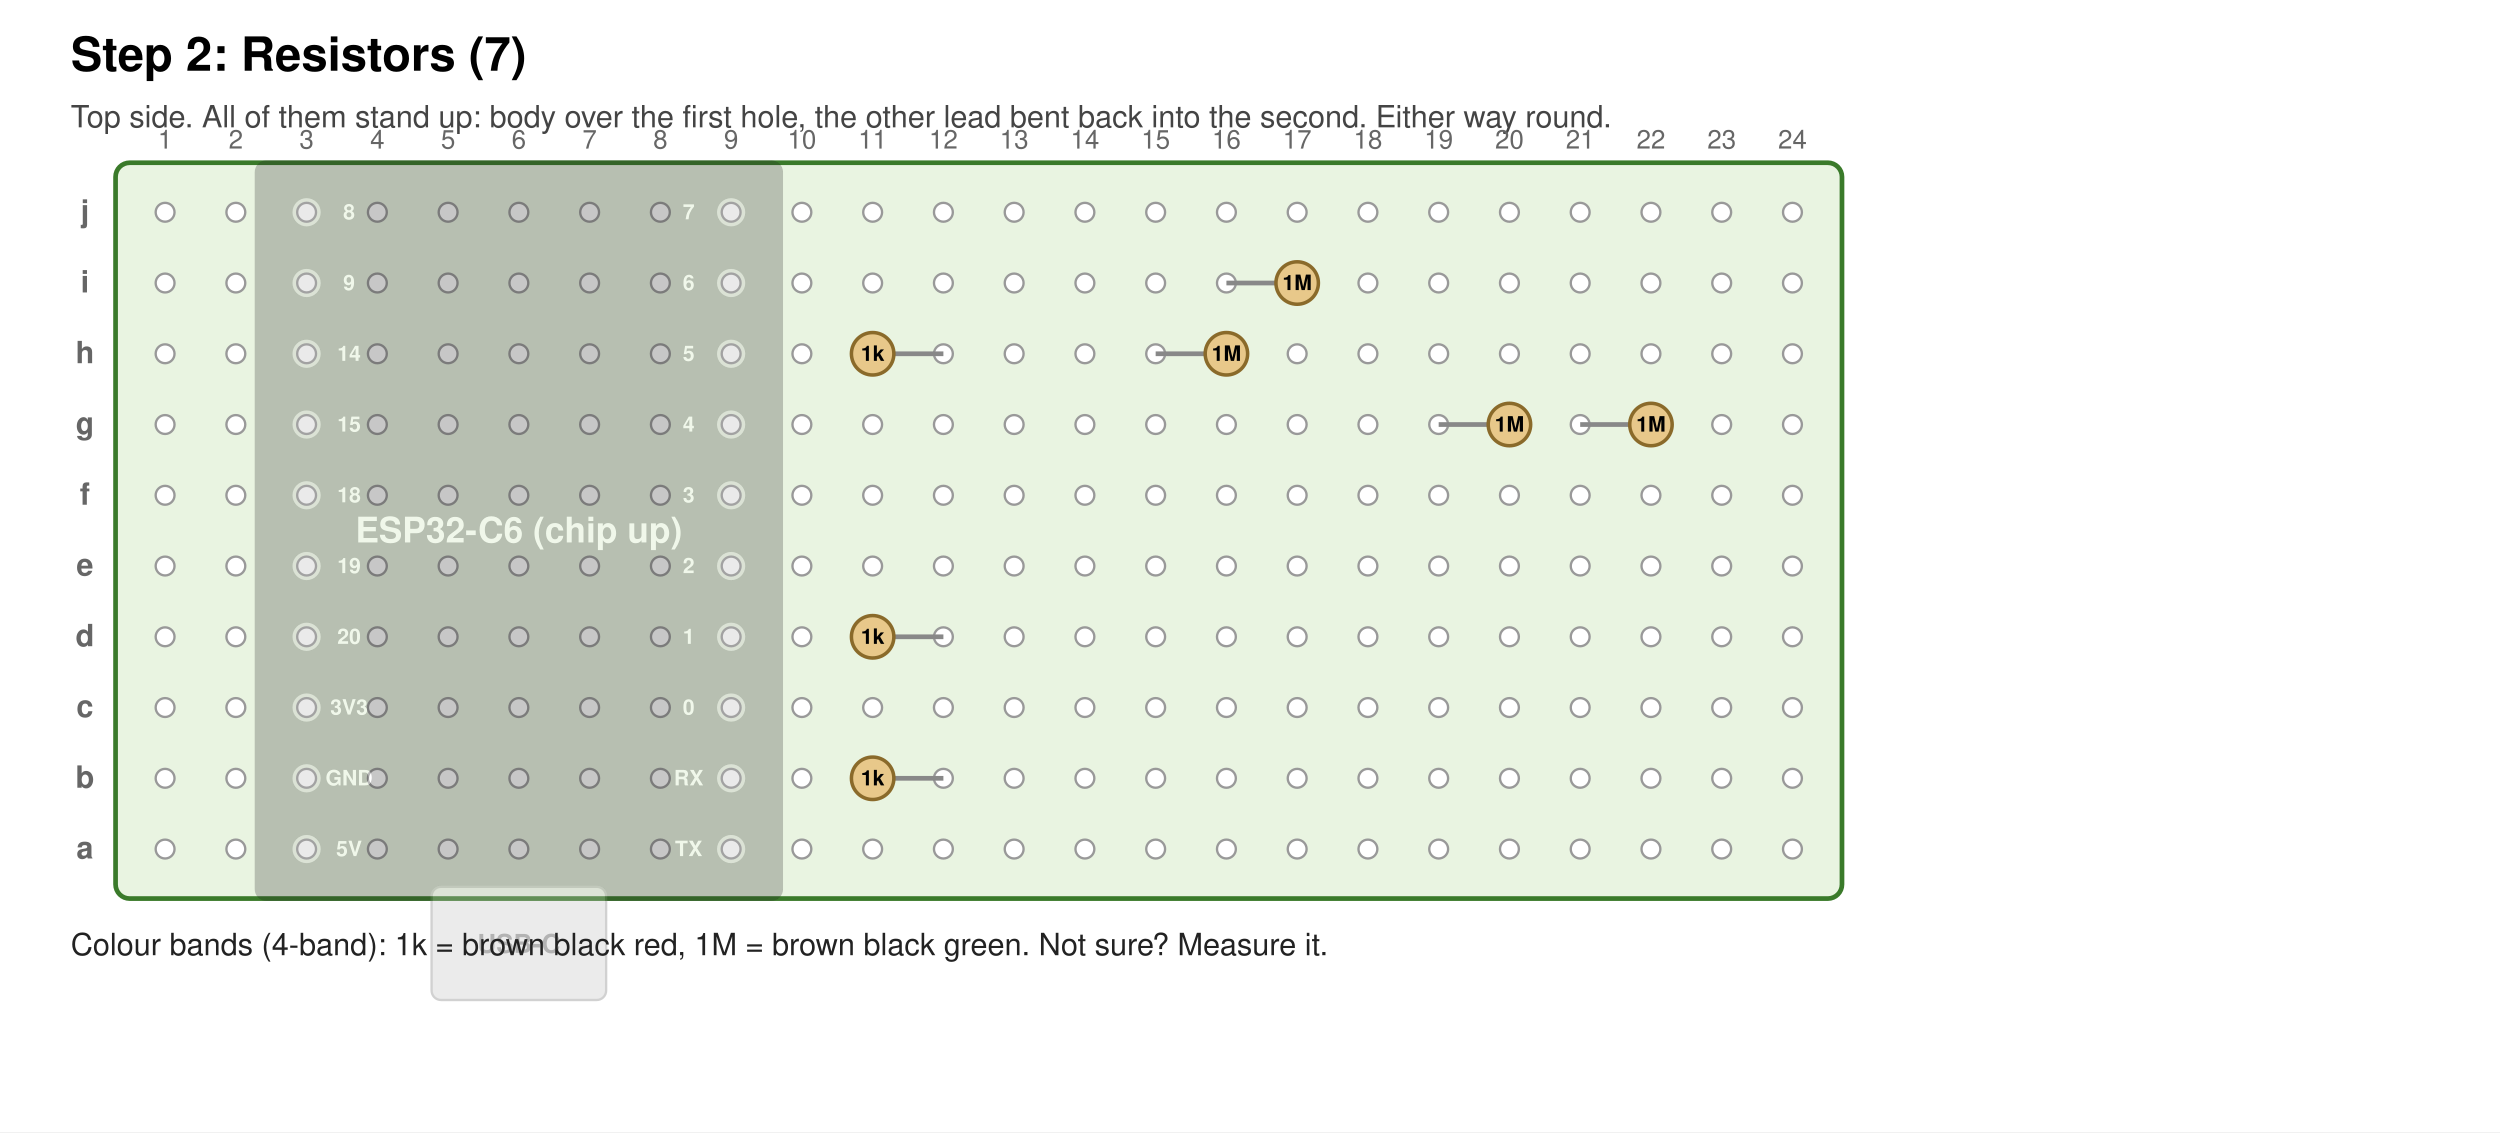
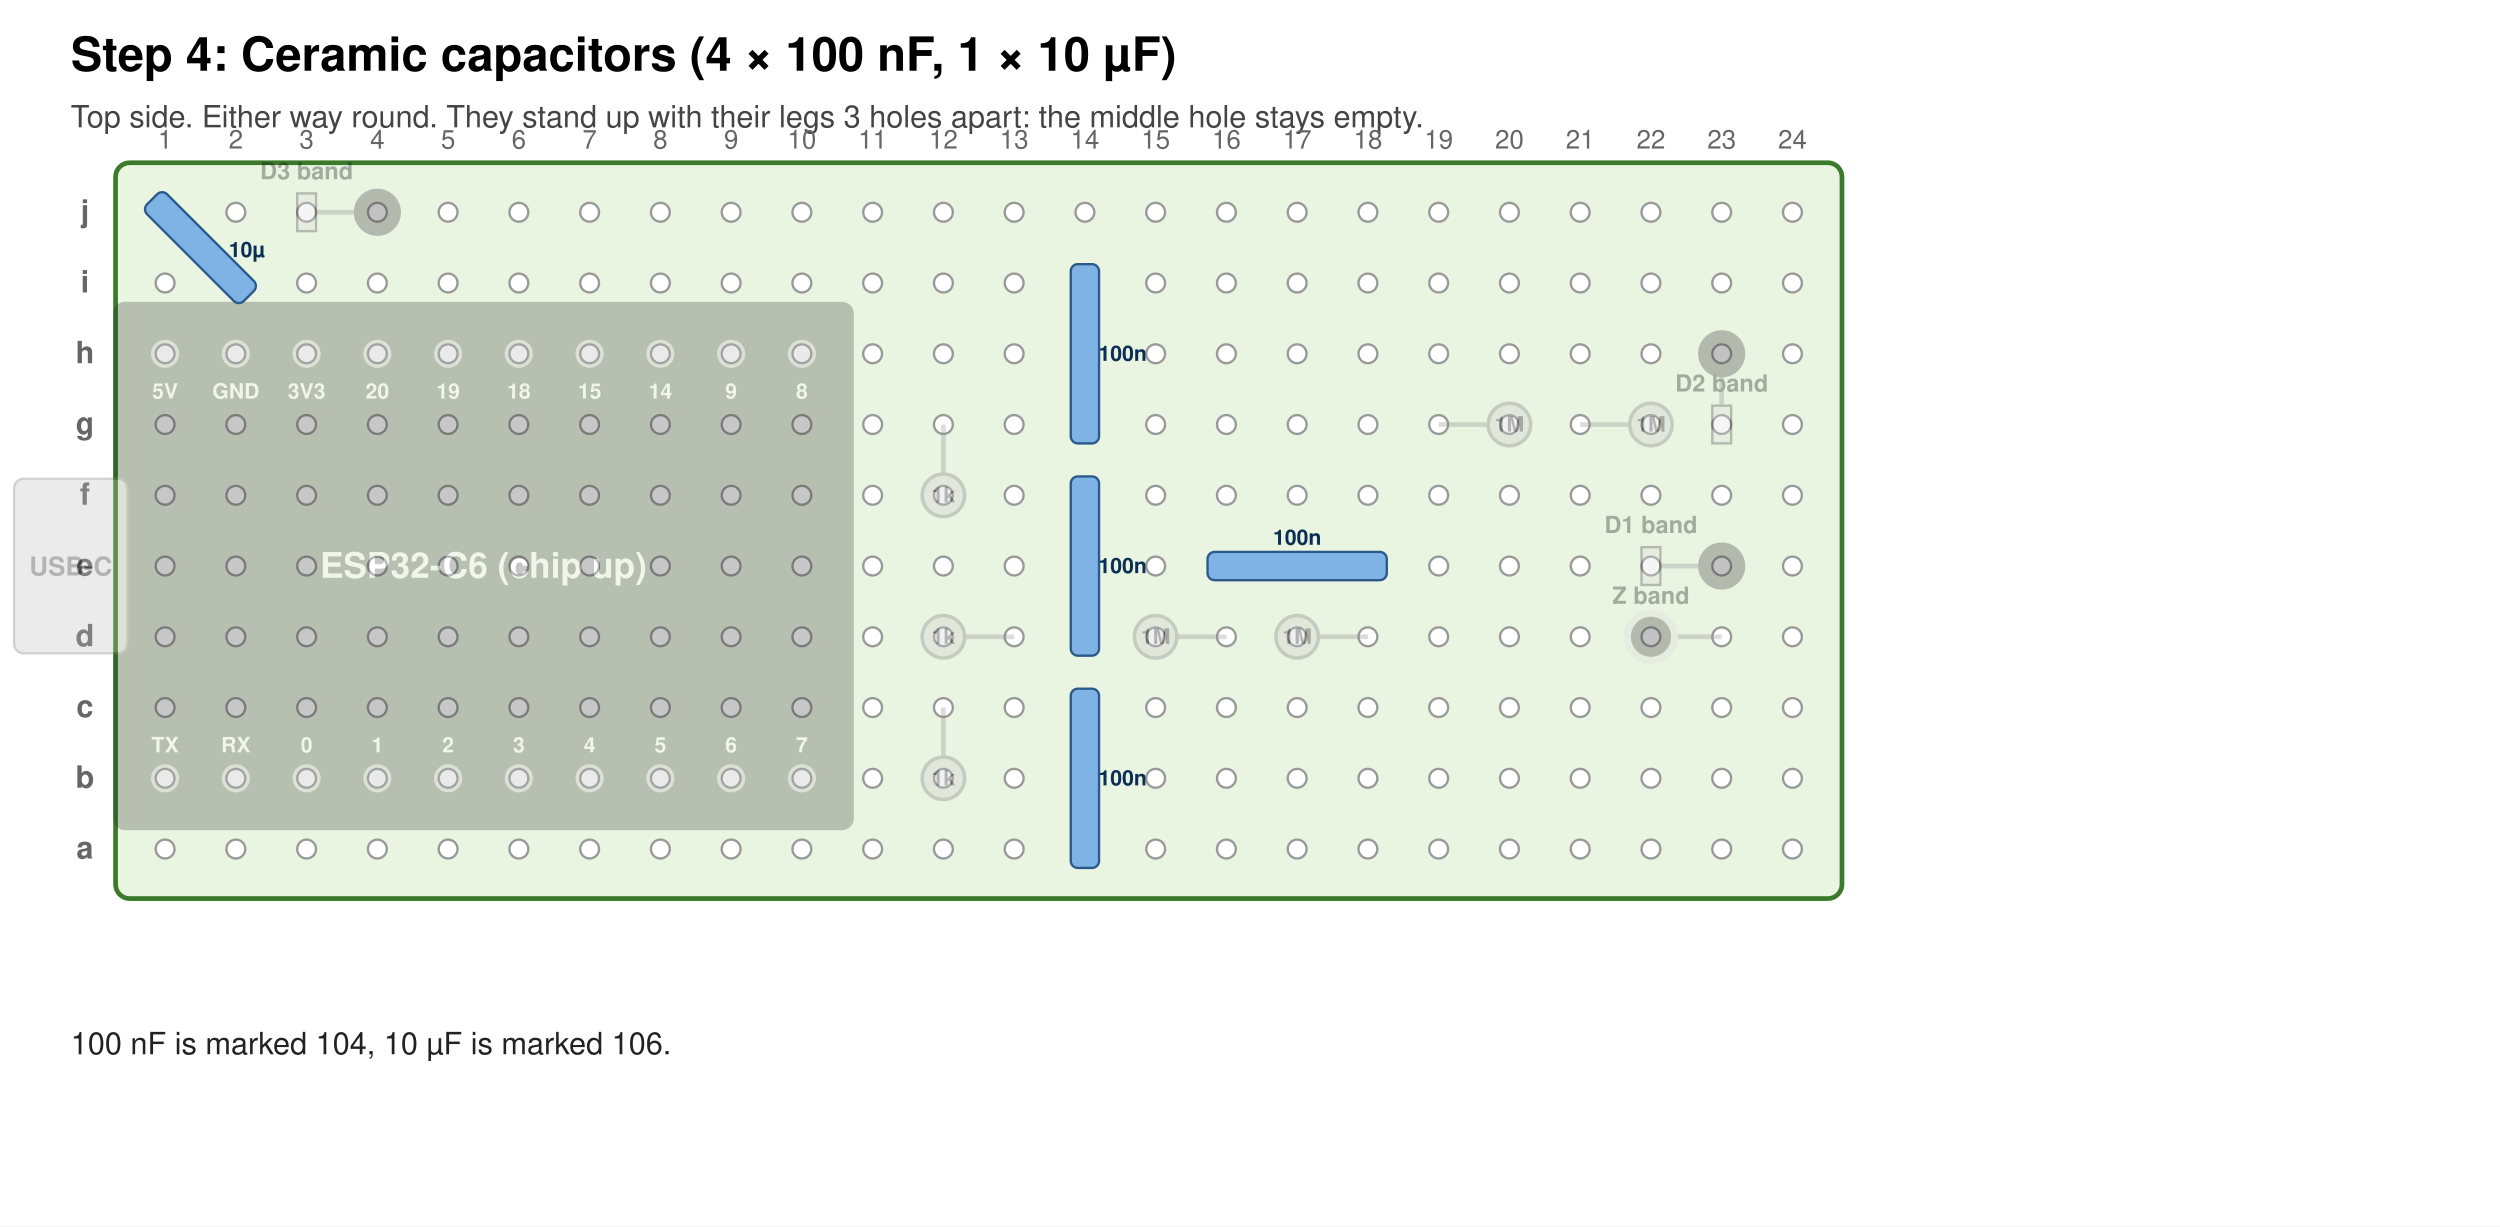
- <svg xmlns="http://www.w3.org/2000/svg" width="1060" height="480" font-family="Helvetica,Arial">
+ <svg xmlns="http://www.w3.org/2000/svg" width="1060" height="520" font-family="Helvetica,Arial">
  <defs>
    <filter id="mute">
      <feColorMatrix type="saturate" values="0" />
    </filter>
  </defs>
  <rect width="100%" height="100%" fill="#ffffff" />
-   <text x="30" y="30" font-size="20" font-weight="bold">Step 2: Resistors (7)</text>
-   <text x="30" y="54" font-size="13" fill="#444">Top side. All of them stand up: body over the first hole, the other lead bent back into the second. Either way round.</text>
+   <text x="30" y="30" font-size="20" font-weight="bold">Step 4: Ceramic capacitors (4 × 100 nF, 1 × 10 µF)</text>
+   <text x="30" y="54" font-size="13" fill="#444">Top side. Either way round. They stand up with their legs 3 holes apart: the middle hole stays empty.</text>
  <rect x="49" y="69" width="732" height="312" rx="6" fill="#e9f4e1" stroke="#3a7a2a" stroke-width="2" />
  <text x="70" y="63" font-size="11" fill="#666" text-anchor="middle">1</text>
  <text x="100" y="63" font-size="11" fill="#666" text-anchor="middle">2</text>
  <text x="130" y="63" font-size="11" fill="#666" text-anchor="middle">3</text>
  <text x="160" y="63" font-size="11" fill="#666" text-anchor="middle">4</text>
  <text x="190" y="63" font-size="11" fill="#666" text-anchor="middle">5</text>
  <text x="220" y="63" font-size="11" fill="#666" text-anchor="middle">6</text>
  <text x="250" y="63" font-size="11" fill="#666" text-anchor="middle">7</text>
  <text x="280" y="63" font-size="11" fill="#666" text-anchor="middle">8</text>
  <text x="310" y="63" font-size="11" fill="#666" text-anchor="middle">9</text>
  <text x="340" y="63" font-size="11" fill="#666" text-anchor="middle">10</text>
  <text x="370" y="63" font-size="11" fill="#666" text-anchor="middle">11</text>
  <text x="400" y="63" font-size="11" fill="#666" text-anchor="middle">12</text>
  <text x="430" y="63" font-size="11" fill="#666" text-anchor="middle">13</text>
  <text x="460" y="63" font-size="11" fill="#666" text-anchor="middle">14</text>
  <text x="490" y="63" font-size="11" fill="#666" text-anchor="middle">15</text>
  <text x="520" y="63" font-size="11" fill="#666" text-anchor="middle">16</text>
  <text x="550" y="63" font-size="11" fill="#666" text-anchor="middle">17</text>
  <text x="580" y="63" font-size="11" fill="#666" text-anchor="middle">18</text>
  <text x="610" y="63" font-size="11" fill="#666" text-anchor="middle">19</text>
  <text x="640" y="63" font-size="11" fill="#666" text-anchor="middle">20</text>
  <text x="670" y="63" font-size="11" fill="#666" text-anchor="middle">21</text>
  <text x="700" y="63" font-size="11" fill="#666" text-anchor="middle">22</text>
  <text x="730" y="63" font-size="11" fill="#666" text-anchor="middle">23</text>
  <text x="760" y="63" font-size="11" fill="#666" text-anchor="middle">24</text>
  <text x="36" y="364" font-size="13" font-weight="bold" fill="#666" text-anchor="middle">a</text>
  <text x="36" y="334" font-size="13" font-weight="bold" fill="#666" text-anchor="middle">b</text>
  <text x="36" y="304" font-size="13" font-weight="bold" fill="#666" text-anchor="middle">c</text>
  <text x="36" y="274" font-size="13" font-weight="bold" fill="#666" text-anchor="middle">d</text>
  <text x="36" y="244" font-size="13" font-weight="bold" fill="#666" text-anchor="middle">e</text>
  <text x="36" y="214" font-size="13" font-weight="bold" fill="#666" text-anchor="middle">f</text>
  <text x="36" y="184" font-size="13" font-weight="bold" fill="#666" text-anchor="middle">g</text>
  <text x="36" y="154" font-size="13" font-weight="bold" fill="#666" text-anchor="middle">h</text>
  <text x="36" y="124" font-size="13" font-weight="bold" fill="#666" text-anchor="middle">i</text>
  <text x="36" y="94" font-size="13" font-weight="bold" fill="#666" text-anchor="middle">j</text>
  <circle cx="70" cy="360" r="4" fill="#fff" stroke="#999" />
  <circle cx="70" cy="330" r="4" fill="#fff" stroke="#999" />
  <circle cx="70" cy="300" r="4" fill="#fff" stroke="#999" />
  <circle cx="70" cy="270" r="4" fill="#fff" stroke="#999" />
  <circle cx="70" cy="240" r="4" fill="#fff" stroke="#999" />
  <circle cx="70" cy="210" r="4" fill="#fff" stroke="#999" />
  <circle cx="70" cy="180" r="4" fill="#fff" stroke="#999" />
  <circle cx="70" cy="150" r="4" fill="#fff" stroke="#999" />
  <circle cx="70" cy="120" r="4" fill="#fff" stroke="#999" />
  <circle cx="70" cy="90" r="4" fill="#fff" stroke="#999" />
  <circle cx="100" cy="360" r="4" fill="#fff" stroke="#999" />
  <circle cx="100" cy="330" r="4" fill="#fff" stroke="#999" />
  <circle cx="100" cy="300" r="4" fill="#fff" stroke="#999" />
  <circle cx="100" cy="270" r="4" fill="#fff" stroke="#999" />
  <circle cx="100" cy="240" r="4" fill="#fff" stroke="#999" />
  <circle cx="100" cy="210" r="4" fill="#fff" stroke="#999" />
  <circle cx="100" cy="180" r="4" fill="#fff" stroke="#999" />
  <circle cx="100" cy="150" r="4" fill="#fff" stroke="#999" />
  <circle cx="100" cy="120" r="4" fill="#fff" stroke="#999" />
  <circle cx="100" cy="90" r="4" fill="#fff" stroke="#999" />
  <circle cx="130" cy="360" r="4" fill="#fff" stroke="#999" />
  <circle cx="130" cy="330" r="4" fill="#fff" stroke="#999" />
  <circle cx="130" cy="300" r="4" fill="#fff" stroke="#999" />
  <circle cx="130" cy="270" r="4" fill="#fff" stroke="#999" />
  <circle cx="130" cy="240" r="4" fill="#fff" stroke="#999" />
  <circle cx="130" cy="210" r="4" fill="#fff" stroke="#999" />
  <circle cx="130" cy="180" r="4" fill="#fff" stroke="#999" />
  <circle cx="130" cy="150" r="4" fill="#fff" stroke="#999" />
  <circle cx="130" cy="120" r="4" fill="#fff" stroke="#999" />
  <circle cx="130" cy="90" r="4" fill="#fff" stroke="#999" />
  <circle cx="160" cy="360" r="4" fill="#fff" stroke="#999" />
  <circle cx="160" cy="330" r="4" fill="#fff" stroke="#999" />
  <circle cx="160" cy="300" r="4" fill="#fff" stroke="#999" />
  <circle cx="160" cy="270" r="4" fill="#fff" stroke="#999" />
  <circle cx="160" cy="240" r="4" fill="#fff" stroke="#999" />
  <circle cx="160" cy="210" r="4" fill="#fff" stroke="#999" />
  <circle cx="160" cy="180" r="4" fill="#fff" stroke="#999" />
  <circle cx="160" cy="150" r="4" fill="#fff" stroke="#999" />
  <circle cx="160" cy="120" r="4" fill="#fff" stroke="#999" />
  <circle cx="160" cy="90" r="4" fill="#fff" stroke="#999" />
  <circle cx="190" cy="360" r="4" fill="#fff" stroke="#999" />
  <circle cx="190" cy="330" r="4" fill="#fff" stroke="#999" />
  <circle cx="190" cy="300" r="4" fill="#fff" stroke="#999" />
  <circle cx="190" cy="270" r="4" fill="#fff" stroke="#999" />
  <circle cx="190" cy="240" r="4" fill="#fff" stroke="#999" />
  <circle cx="190" cy="210" r="4" fill="#fff" stroke="#999" />
  <circle cx="190" cy="180" r="4" fill="#fff" stroke="#999" />
  <circle cx="190" cy="150" r="4" fill="#fff" stroke="#999" />
  <circle cx="190" cy="120" r="4" fill="#fff" stroke="#999" />
  <circle cx="190" cy="90" r="4" fill="#fff" stroke="#999" />
  <circle cx="220" cy="360" r="4" fill="#fff" stroke="#999" />
  <circle cx="220" cy="330" r="4" fill="#fff" stroke="#999" />
  <circle cx="220" cy="300" r="4" fill="#fff" stroke="#999" />
  <circle cx="220" cy="270" r="4" fill="#fff" stroke="#999" />
  <circle cx="220" cy="240" r="4" fill="#fff" stroke="#999" />
  <circle cx="220" cy="210" r="4" fill="#fff" stroke="#999" />
  <circle cx="220" cy="180" r="4" fill="#fff" stroke="#999" />
  <circle cx="220" cy="150" r="4" fill="#fff" stroke="#999" />
  <circle cx="220" cy="120" r="4" fill="#fff" stroke="#999" />
  <circle cx="220" cy="90" r="4" fill="#fff" stroke="#999" />
  <circle cx="250" cy="360" r="4" fill="#fff" stroke="#999" />
  <circle cx="250" cy="330" r="4" fill="#fff" stroke="#999" />
  <circle cx="250" cy="300" r="4" fill="#fff" stroke="#999" />
  <circle cx="250" cy="270" r="4" fill="#fff" stroke="#999" />
  <circle cx="250" cy="240" r="4" fill="#fff" stroke="#999" />
  <circle cx="250" cy="210" r="4" fill="#fff" stroke="#999" />
  <circle cx="250" cy="180" r="4" fill="#fff" stroke="#999" />
  <circle cx="250" cy="150" r="4" fill="#fff" stroke="#999" />
  <circle cx="250" cy="120" r="4" fill="#fff" stroke="#999" />
  <circle cx="250" cy="90" r="4" fill="#fff" stroke="#999" />
  <circle cx="280" cy="360" r="4" fill="#fff" stroke="#999" />
  <circle cx="280" cy="330" r="4" fill="#fff" stroke="#999" />
  <circle cx="280" cy="300" r="4" fill="#fff" stroke="#999" />
  <circle cx="280" cy="270" r="4" fill="#fff" stroke="#999" />
  <circle cx="280" cy="240" r="4" fill="#fff" stroke="#999" />
  <circle cx="280" cy="210" r="4" fill="#fff" stroke="#999" />
  <circle cx="280" cy="180" r="4" fill="#fff" stroke="#999" />
  <circle cx="280" cy="150" r="4" fill="#fff" stroke="#999" />
  <circle cx="280" cy="120" r="4" fill="#fff" stroke="#999" />
  <circle cx="280" cy="90" r="4" fill="#fff" stroke="#999" />
  <circle cx="310" cy="360" r="4" fill="#fff" stroke="#999" />
  <circle cx="310" cy="330" r="4" fill="#fff" stroke="#999" />
  <circle cx="310" cy="300" r="4" fill="#fff" stroke="#999" />
  <circle cx="310" cy="270" r="4" fill="#fff" stroke="#999" />
  <circle cx="310" cy="240" r="4" fill="#fff" stroke="#999" />
  <circle cx="310" cy="210" r="4" fill="#fff" stroke="#999" />
  <circle cx="310" cy="180" r="4" fill="#fff" stroke="#999" />
  <circle cx="310" cy="150" r="4" fill="#fff" stroke="#999" />
  <circle cx="310" cy="120" r="4" fill="#fff" stroke="#999" />
  <circle cx="310" cy="90" r="4" fill="#fff" stroke="#999" />
  <circle cx="340" cy="360" r="4" fill="#fff" stroke="#999" />
  <circle cx="340" cy="330" r="4" fill="#fff" stroke="#999" />
  <circle cx="340" cy="300" r="4" fill="#fff" stroke="#999" />
  <circle cx="340" cy="270" r="4" fill="#fff" stroke="#999" />
  <circle cx="340" cy="240" r="4" fill="#fff" stroke="#999" />
  <circle cx="340" cy="210" r="4" fill="#fff" stroke="#999" />
  <circle cx="340" cy="180" r="4" fill="#fff" stroke="#999" />
  <circle cx="340" cy="150" r="4" fill="#fff" stroke="#999" />
  <circle cx="340" cy="120" r="4" fill="#fff" stroke="#999" />
  <circle cx="340" cy="90" r="4" fill="#fff" stroke="#999" />
  <circle cx="370" cy="360" r="4" fill="#fff" stroke="#999" />
  <circle cx="370" cy="330" r="4" fill="#fff" stroke="#999" />
  <circle cx="370" cy="300" r="4" fill="#fff" stroke="#999" />
  <circle cx="370" cy="270" r="4" fill="#fff" stroke="#999" />
  <circle cx="370" cy="240" r="4" fill="#fff" stroke="#999" />
  <circle cx="370" cy="210" r="4" fill="#fff" stroke="#999" />
  <circle cx="370" cy="180" r="4" fill="#fff" stroke="#999" />
  <circle cx="370" cy="150" r="4" fill="#fff" stroke="#999" />
  <circle cx="370" cy="120" r="4" fill="#fff" stroke="#999" />
  <circle cx="370" cy="90" r="4" fill="#fff" stroke="#999" />
  <circle cx="400" cy="360" r="4" fill="#fff" stroke="#999" />
  <circle cx="400" cy="330" r="4" fill="#fff" stroke="#999" />
  <circle cx="400" cy="300" r="4" fill="#fff" stroke="#999" />
  <circle cx="400" cy="270" r="4" fill="#fff" stroke="#999" />
  <circle cx="400" cy="240" r="4" fill="#fff" stroke="#999" />
  <circle cx="400" cy="210" r="4" fill="#fff" stroke="#999" />
  <circle cx="400" cy="180" r="4" fill="#fff" stroke="#999" />
  <circle cx="400" cy="150" r="4" fill="#fff" stroke="#999" />
  <circle cx="400" cy="120" r="4" fill="#fff" stroke="#999" />
  <circle cx="400" cy="90" r="4" fill="#fff" stroke="#999" />
  <circle cx="430" cy="360" r="4" fill="#fff" stroke="#999" />
  <circle cx="430" cy="330" r="4" fill="#fff" stroke="#999" />
  <circle cx="430" cy="300" r="4" fill="#fff" stroke="#999" />
  <circle cx="430" cy="270" r="4" fill="#fff" stroke="#999" />
  <circle cx="430" cy="240" r="4" fill="#fff" stroke="#999" />
  <circle cx="430" cy="210" r="4" fill="#fff" stroke="#999" />
  <circle cx="430" cy="180" r="4" fill="#fff" stroke="#999" />
  <circle cx="430" cy="150" r="4" fill="#fff" stroke="#999" />
  <circle cx="430" cy="120" r="4" fill="#fff" stroke="#999" />
  <circle cx="430" cy="90" r="4" fill="#fff" stroke="#999" />
  <circle cx="460" cy="360" r="4" fill="#fff" stroke="#999" />
  <circle cx="460" cy="330" r="4" fill="#fff" stroke="#999" />
  <circle cx="460" cy="300" r="4" fill="#fff" stroke="#999" />
  <circle cx="460" cy="270" r="4" fill="#fff" stroke="#999" />
  <circle cx="460" cy="240" r="4" fill="#fff" stroke="#999" />
  <circle cx="460" cy="210" r="4" fill="#fff" stroke="#999" />
  <circle cx="460" cy="180" r="4" fill="#fff" stroke="#999" />
  <circle cx="460" cy="150" r="4" fill="#fff" stroke="#999" />
  <circle cx="460" cy="120" r="4" fill="#fff" stroke="#999" />
  <circle cx="460" cy="90" r="4" fill="#fff" stroke="#999" />
  <circle cx="490" cy="360" r="4" fill="#fff" stroke="#999" />
  <circle cx="490" cy="330" r="4" fill="#fff" stroke="#999" />
  <circle cx="490" cy="300" r="4" fill="#fff" stroke="#999" />
  <circle cx="490" cy="270" r="4" fill="#fff" stroke="#999" />
  <circle cx="490" cy="240" r="4" fill="#fff" stroke="#999" />
  <circle cx="490" cy="210" r="4" fill="#fff" stroke="#999" />
  <circle cx="490" cy="180" r="4" fill="#fff" stroke="#999" />
  <circle cx="490" cy="150" r="4" fill="#fff" stroke="#999" />
  <circle cx="490" cy="120" r="4" fill="#fff" stroke="#999" />
  <circle cx="490" cy="90" r="4" fill="#fff" stroke="#999" />
  <circle cx="520" cy="360" r="4" fill="#fff" stroke="#999" />
  <circle cx="520" cy="330" r="4" fill="#fff" stroke="#999" />
  <circle cx="520" cy="300" r="4" fill="#fff" stroke="#999" />
  <circle cx="520" cy="270" r="4" fill="#fff" stroke="#999" />
  <circle cx="520" cy="240" r="4" fill="#fff" stroke="#999" />
  <circle cx="520" cy="210" r="4" fill="#fff" stroke="#999" />
  <circle cx="520" cy="180" r="4" fill="#fff" stroke="#999" />
  <circle cx="520" cy="150" r="4" fill="#fff" stroke="#999" />
  <circle cx="520" cy="120" r="4" fill="#fff" stroke="#999" />
  <circle cx="520" cy="90" r="4" fill="#fff" stroke="#999" />
  <circle cx="550" cy="360" r="4" fill="#fff" stroke="#999" />
  <circle cx="550" cy="330" r="4" fill="#fff" stroke="#999" />
  <circle cx="550" cy="300" r="4" fill="#fff" stroke="#999" />
  <circle cx="550" cy="270" r="4" fill="#fff" stroke="#999" />
  <circle cx="550" cy="240" r="4" fill="#fff" stroke="#999" />
  <circle cx="550" cy="210" r="4" fill="#fff" stroke="#999" />
  <circle cx="550" cy="180" r="4" fill="#fff" stroke="#999" />
  <circle cx="550" cy="150" r="4" fill="#fff" stroke="#999" />
  <circle cx="550" cy="120" r="4" fill="#fff" stroke="#999" />
  <circle cx="550" cy="90" r="4" fill="#fff" stroke="#999" />
  <circle cx="580" cy="360" r="4" fill="#fff" stroke="#999" />
  <circle cx="580" cy="330" r="4" fill="#fff" stroke="#999" />
  <circle cx="580" cy="300" r="4" fill="#fff" stroke="#999" />
  <circle cx="580" cy="270" r="4" fill="#fff" stroke="#999" />
  <circle cx="580" cy="240" r="4" fill="#fff" stroke="#999" />
  <circle cx="580" cy="210" r="4" fill="#fff" stroke="#999" />
  <circle cx="580" cy="180" r="4" fill="#fff" stroke="#999" />
  <circle cx="580" cy="150" r="4" fill="#fff" stroke="#999" />
  <circle cx="580" cy="120" r="4" fill="#fff" stroke="#999" />
  <circle cx="580" cy="90" r="4" fill="#fff" stroke="#999" />
  <circle cx="610" cy="360" r="4" fill="#fff" stroke="#999" />
  <circle cx="610" cy="330" r="4" fill="#fff" stroke="#999" />
  <circle cx="610" cy="300" r="4" fill="#fff" stroke="#999" />
  <circle cx="610" cy="270" r="4" fill="#fff" stroke="#999" />
  <circle cx="610" cy="240" r="4" fill="#fff" stroke="#999" />
  <circle cx="610" cy="210" r="4" fill="#fff" stroke="#999" />
  <circle cx="610" cy="180" r="4" fill="#fff" stroke="#999" />
  <circle cx="610" cy="150" r="4" fill="#fff" stroke="#999" />
  <circle cx="610" cy="120" r="4" fill="#fff" stroke="#999" />
  <circle cx="610" cy="90" r="4" fill="#fff" stroke="#999" />
  <circle cx="640" cy="360" r="4" fill="#fff" stroke="#999" />
  <circle cx="640" cy="330" r="4" fill="#fff" stroke="#999" />
  <circle cx="640" cy="300" r="4" fill="#fff" stroke="#999" />
  <circle cx="640" cy="270" r="4" fill="#fff" stroke="#999" />
  <circle cx="640" cy="240" r="4" fill="#fff" stroke="#999" />
  <circle cx="640" cy="210" r="4" fill="#fff" stroke="#999" />
  <circle cx="640" cy="180" r="4" fill="#fff" stroke="#999" />
  <circle cx="640" cy="150" r="4" fill="#fff" stroke="#999" />
  <circle cx="640" cy="120" r="4" fill="#fff" stroke="#999" />
  <circle cx="640" cy="90" r="4" fill="#fff" stroke="#999" />
  <circle cx="670" cy="360" r="4" fill="#fff" stroke="#999" />
  <circle cx="670" cy="330" r="4" fill="#fff" stroke="#999" />
  <circle cx="670" cy="300" r="4" fill="#fff" stroke="#999" />
  <circle cx="670" cy="270" r="4" fill="#fff" stroke="#999" />
  <circle cx="670" cy="240" r="4" fill="#fff" stroke="#999" />
  <circle cx="670" cy="210" r="4" fill="#fff" stroke="#999" />
  <circle cx="670" cy="180" r="4" fill="#fff" stroke="#999" />
  <circle cx="670" cy="150" r="4" fill="#fff" stroke="#999" />
  <circle cx="670" cy="120" r="4" fill="#fff" stroke="#999" />
  <circle cx="670" cy="90" r="4" fill="#fff" stroke="#999" />
  <circle cx="700" cy="360" r="4" fill="#fff" stroke="#999" />
  <circle cx="700" cy="330" r="4" fill="#fff" stroke="#999" />
  <circle cx="700" cy="300" r="4" fill="#fff" stroke="#999" />
  <circle cx="700" cy="270" r="4" fill="#fff" stroke="#999" />
  <circle cx="700" cy="240" r="4" fill="#fff" stroke="#999" />
  <circle cx="700" cy="210" r="4" fill="#fff" stroke="#999" />
  <circle cx="700" cy="180" r="4" fill="#fff" stroke="#999" />
  <circle cx="700" cy="150" r="4" fill="#fff" stroke="#999" />
  <circle cx="700" cy="120" r="4" fill="#fff" stroke="#999" />
  <circle cx="700" cy="90" r="4" fill="#fff" stroke="#999" />
  <circle cx="730" cy="360" r="4" fill="#fff" stroke="#999" />
  <circle cx="730" cy="330" r="4" fill="#fff" stroke="#999" />
  <circle cx="730" cy="300" r="4" fill="#fff" stroke="#999" />
  <circle cx="730" cy="270" r="4" fill="#fff" stroke="#999" />
  <circle cx="730" cy="240" r="4" fill="#fff" stroke="#999" />
  <circle cx="730" cy="210" r="4" fill="#fff" stroke="#999" />
  <circle cx="730" cy="180" r="4" fill="#fff" stroke="#999" />
  <circle cx="730" cy="150" r="4" fill="#fff" stroke="#999" />
  <circle cx="730" cy="120" r="4" fill="#fff" stroke="#999" />
  <circle cx="730" cy="90" r="4" fill="#fff" stroke="#999" />
  <circle cx="760" cy="360" r="4" fill="#fff" stroke="#999" />
  <circle cx="760" cy="330" r="4" fill="#fff" stroke="#999" />
  <circle cx="760" cy="300" r="4" fill="#fff" stroke="#999" />
  <circle cx="760" cy="270" r="4" fill="#fff" stroke="#999" />
  <circle cx="760" cy="240" r="4" fill="#fff" stroke="#999" />
  <circle cx="760" cy="210" r="4" fill="#fff" stroke="#999" />
  <circle cx="760" cy="180" r="4" fill="#fff" stroke="#999" />
  <circle cx="760" cy="150" r="4" fill="#fff" stroke="#999" />
  <circle cx="760" cy="120" r="4" fill="#fff" stroke="#999" />
  <circle cx="760" cy="90" r="4" fill="#fff" stroke="#999" />
  <g filter="url(#mute)" opacity="0.3">
-     <rect x="108" y="68" width="224" height="314" rx="5" fill="#1b1b1b" opacity="0.85" />
-     <rect x="183" y="376" width="74" height="48" rx="4" fill="#bbb" stroke="#666" />
-     <text x="220" y="404" font-size="11" text-anchor="middle" font-weight="bold">USB-C</text>
-     <circle cx="130" cy="360" r="6" fill="#e0b040" />
-     <text x="148" y="363" font-size="9" fill="#fff" text-anchor="middle" font-weight="bold">5V</text>
+     <rect x="48" y="128" width="314" height="224" rx="5" fill="#1b1b1b" opacity="0.85" />
+     <rect x="6" y="203" width="48" height="74" rx="4" fill="#bbb" stroke="#666" />
+     <text x="30" y="244" font-size="11" text-anchor="middle" font-weight="bold">USB-C</text>
+     <circle cx="70" cy="330" r="6" fill="#e0b040" />
+     <text x="70" y="319" font-size="9" fill="#fff" text-anchor="middle" font-weight="bold">TX</text>
+     <circle cx="100" cy="330" r="6" fill="#e0b040" />
+     <text x="100" y="319" font-size="9" fill="#fff" text-anchor="middle" font-weight="bold">RX</text>
    <circle cx="130" cy="330" r="6" fill="#e0b040" />
-     <text x="148" y="333" font-size="9" fill="#fff" text-anchor="middle" font-weight="bold">GND</text>
-     <circle cx="130" cy="300" r="6" fill="#e0b040" />
-     <text x="148" y="303" font-size="9" fill="#fff" text-anchor="middle" font-weight="bold">3V3</text>
-     <circle cx="130" cy="270" r="6" fill="#e0b040" />
-     <text x="148" y="273" font-size="9" fill="#fff" text-anchor="middle" font-weight="bold">20</text>
-     <circle cx="130" cy="240" r="6" fill="#e0b040" />
-     <text x="148" y="243" font-size="9" fill="#fff" text-anchor="middle" font-weight="bold">19</text>
-     <circle cx="130" cy="210" r="6" fill="#e0b040" />
-     <text x="148" y="213" font-size="9" fill="#fff" text-anchor="middle" font-weight="bold">18</text>
-     <circle cx="130" cy="180" r="6" fill="#e0b040" />
-     <text x="148" y="183" font-size="9" fill="#fff" text-anchor="middle" font-weight="bold">15</text>
+     <text x="130" y="319" font-size="9" fill="#fff" text-anchor="middle" font-weight="bold">0</text>
+     <circle cx="160" cy="330" r="6" fill="#e0b040" />
+     <text x="160" y="319" font-size="9" fill="#fff" text-anchor="middle" font-weight="bold">1</text>
+     <circle cx="190" cy="330" r="6" fill="#e0b040" />
+     <text x="190" y="319" font-size="9" fill="#fff" text-anchor="middle" font-weight="bold">2</text>
+     <circle cx="220" cy="330" r="6" fill="#e0b040" />
+     <text x="220" y="319" font-size="9" fill="#fff" text-anchor="middle" font-weight="bold">3</text>
+     <circle cx="250" cy="330" r="6" fill="#e0b040" />
+     <text x="250" y="319" font-size="9" fill="#fff" text-anchor="middle" font-weight="bold">4</text>
+     <circle cx="280" cy="330" r="6" fill="#e0b040" />
+     <text x="280" y="319" font-size="9" fill="#fff" text-anchor="middle" font-weight="bold">5</text>
+     <circle cx="310" cy="330" r="6" fill="#e0b040" />
+     <text x="310" y="319" font-size="9" fill="#fff" text-anchor="middle" font-weight="bold">6</text>
+     <circle cx="340" cy="330" r="6" fill="#e0b040" />
+     <text x="340" y="319" font-size="9" fill="#fff" text-anchor="middle" font-weight="bold">7</text>
+     <circle cx="70" cy="150" r="6" fill="#e0b040" />
+     <text x="70" y="169" font-size="9" fill="#fff" text-anchor="middle" font-weight="bold">5V</text>
+     <circle cx="100" cy="150" r="6" fill="#e0b040" />
+     <text x="100" y="169" font-size="9" fill="#fff" text-anchor="middle" font-weight="bold">GND</text>
    <circle cx="130" cy="150" r="6" fill="#e0b040" />
-     <text x="148" y="153" font-size="9" fill="#fff" text-anchor="middle" font-weight="bold">14</text>
-     <circle cx="130" cy="120" r="6" fill="#e0b040" />
-     <text x="148" y="123" font-size="9" fill="#fff" text-anchor="middle" font-weight="bold">9</text>
-     <circle cx="130" cy="90" r="6" fill="#e0b040" />
-     <text x="148" y="93" font-size="9" fill="#fff" text-anchor="middle" font-weight="bold">8</text>
-     <circle cx="310" cy="360" r="6" fill="#e0b040" />
-     <text x="292" y="363" font-size="9" fill="#fff" text-anchor="middle" font-weight="bold">TX</text>
-     <circle cx="310" cy="330" r="6" fill="#e0b040" />
-     <text x="292" y="333" font-size="9" fill="#fff" text-anchor="middle" font-weight="bold">RX</text>
-     <circle cx="310" cy="300" r="6" fill="#e0b040" />
-     <text x="292" y="303" font-size="9" fill="#fff" text-anchor="middle" font-weight="bold">0</text>
-     <circle cx="310" cy="270" r="6" fill="#e0b040" />
-     <text x="292" y="273" font-size="9" fill="#fff" text-anchor="middle" font-weight="bold">1</text>
-     <circle cx="310" cy="240" r="6" fill="#e0b040" />
-     <text x="292" y="243" font-size="9" fill="#fff" text-anchor="middle" font-weight="bold">2</text>
-     <circle cx="310" cy="210" r="6" fill="#e0b040" />
-     <text x="292" y="213" font-size="9" fill="#fff" text-anchor="middle" font-weight="bold">3</text>
-     <circle cx="310" cy="180" r="6" fill="#e0b040" />
-     <text x="292" y="183" font-size="9" fill="#fff" text-anchor="middle" font-weight="bold">4</text>
+     <text x="130" y="169" font-size="9" fill="#fff" text-anchor="middle" font-weight="bold">3V3</text>
+     <circle cx="160" cy="150" r="6" fill="#e0b040" />
+     <text x="160" y="169" font-size="9" fill="#fff" text-anchor="middle" font-weight="bold">20</text>
+     <circle cx="190" cy="150" r="6" fill="#e0b040" />
+     <text x="190" y="169" font-size="9" fill="#fff" text-anchor="middle" font-weight="bold">19</text>
+     <circle cx="220" cy="150" r="6" fill="#e0b040" />
+     <text x="220" y="169" font-size="9" fill="#fff" text-anchor="middle" font-weight="bold">18</text>
+     <circle cx="250" cy="150" r="6" fill="#e0b040" />
+     <text x="250" y="169" font-size="9" fill="#fff" text-anchor="middle" font-weight="bold">15</text>
+     <circle cx="280" cy="150" r="6" fill="#e0b040" />
+     <text x="280" y="169" font-size="9" fill="#fff" text-anchor="middle" font-weight="bold">14</text>
    <circle cx="310" cy="150" r="6" fill="#e0b040" />
-     <text x="292" y="153" font-size="9" fill="#fff" text-anchor="middle" font-weight="bold">5</text>
-     <circle cx="310" cy="120" r="6" fill="#e0b040" />
-     <text x="292" y="123" font-size="9" fill="#fff" text-anchor="middle" font-weight="bold">6</text>
-     <circle cx="310" cy="90" r="6" fill="#e0b040" />
-     <text x="292" y="93" font-size="9" fill="#fff" text-anchor="middle" font-weight="bold">7</text>
-     <text x="220" y="230" font-size="15" fill="#fff" text-anchor="middle" font-weight="bold">ESP32-C6 (chip up)</text>
+     <text x="310" y="169" font-size="9" fill="#fff" text-anchor="middle" font-weight="bold">9</text>
+     <circle cx="340" cy="150" r="6" fill="#e0b040" />
+     <text x="340" y="169" font-size="9" fill="#fff" text-anchor="middle" font-weight="bold">8</text>
+     <text x="205" y="245" font-size="15" fill="#fff" text-anchor="middle" font-weight="bold">ESP32-C6 (chip up)</text>
+     <line x1="490" y1="270" x2="520" y2="270" stroke="#888" stroke-width="2" />
+     <circle cx="490" cy="270" r="9" fill="#e8c88a" stroke="#8a6a2a" stroke-width="1.5" />
+     <text x="490" y="273" font-size="9" text-anchor="middle" font-weight="bold">1M</text>
+     <line x1="550" y1="270" x2="580" y2="270" stroke="#888" stroke-width="2" />
+     <circle cx="550" cy="270" r="9" fill="#e8c88a" stroke="#8a6a2a" stroke-width="1.5" />
+     <text x="550" y="273" font-size="9" text-anchor="middle" font-weight="bold">1M</text>
+     <line x1="700" y1="180" x2="670" y2="180" stroke="#888" stroke-width="2" />
+     <circle cx="700" cy="180" r="9" fill="#e8c88a" stroke="#8a6a2a" stroke-width="1.5" />
+     <text x="700" y="183" font-size="9" text-anchor="middle" font-weight="bold">1M</text>
+     <line x1="640" y1="180" x2="610" y2="180" stroke="#888" stroke-width="2" />
+     <circle cx="640" cy="180" r="9" fill="#e8c88a" stroke="#8a6a2a" stroke-width="1.5" />
+     <text x="640" y="183" font-size="9" text-anchor="middle" font-weight="bold">1M</text>
+     <line x1="400" y1="330" x2="400" y2="300" stroke="#888" stroke-width="2" />
+     <circle cx="400" cy="330" r="9" fill="#e8c88a" stroke="#8a6a2a" stroke-width="1.5" />
+     <text x="400" y="333" font-size="9" text-anchor="middle" font-weight="bold">1k</text>
+     <line x1="400" y1="270" x2="430" y2="270" stroke="#888" stroke-width="2" />
+     <circle cx="400" cy="270" r="9" fill="#e8c88a" stroke="#8a6a2a" stroke-width="1.5" />
+     <text x="400" y="273" font-size="9" text-anchor="middle" font-weight="bold">1k</text>
+     <line x1="400" y1="210" x2="400" y2="180" stroke="#888" stroke-width="2" />
+     <circle cx="400" cy="210" r="9" fill="#e8c88a" stroke="#8a6a2a" stroke-width="1.5" />
+     <text x="400" y="213" font-size="9" text-anchor="middle" font-weight="bold">1k</text>
+     <line x1="160" y1="90" x2="130" y2="90" stroke="#888" stroke-width="2" />
+     <circle cx="160" cy="90" r="10" fill="#333" />
+     <rect x="126" y="82" width="8" height="16" fill="#ddd" stroke="#333" />
+     <text x="130" y="76" font-size="10" fill="#000" text-anchor="middle" font-weight="bold">D3 band</text>
+     <line x1="730" y1="240" x2="700" y2="240" stroke="#888" stroke-width="2" />
+     <circle cx="730" cy="240" r="10" fill="#333" />
+     <rect x="696" y="232" width="8" height="16" fill="#ddd" stroke="#333" />
+     <text x="700" y="226" font-size="10" fill="#000" text-anchor="middle" font-weight="bold">D1 band</text>
+     <line x1="730" y1="150" x2="730" y2="180" stroke="#888" stroke-width="2" />
+     <circle cx="730" cy="150" r="10" fill="#333" />
+     <rect x="726" y="172" width="8" height="16" fill="#ddd" stroke="#333" />
+     <text x="730" y="166" font-size="10" fill="#000" text-anchor="middle" font-weight="bold">D2 band</text>
+     <line x1="700" y1="270" x2="730" y2="270" stroke="#888" stroke-width="2" />
+     <circle cx="700" cy="270" r="10" fill="#333" />
+     <circle cx="700" cy="270" r="10" fill="none" stroke="#ddd" stroke-width="3" />
+     <text x="700" y="256" font-size="10" fill="#000" text-anchor="middle" font-weight="bold">Z band</text>
  </g>
-   <line x1="550" y1="120" x2="520" y2="120" stroke="#888" stroke-width="2" />
-   <circle cx="550" cy="120" r="9" fill="#e8c88a" stroke="#8a6a2a" stroke-width="1.5" />
-   <text x="550" y="123" font-size="9" text-anchor="middle" font-weight="bold">1M</text>
-   <line x1="520" y1="150" x2="490" y2="150" stroke="#888" stroke-width="2" />
-   <circle cx="520" cy="150" r="9" fill="#e8c88a" stroke="#8a6a2a" stroke-width="1.5" />
-   <text x="520" y="153" font-size="9" text-anchor="middle" font-weight="bold">1M</text>
-   <line x1="700" y1="180" x2="670" y2="180" stroke="#888" stroke-width="2" />
-   <circle cx="700" cy="180" r="9" fill="#e8c88a" stroke="#8a6a2a" stroke-width="1.5" />
-   <text x="700" y="183" font-size="9" text-anchor="middle" font-weight="bold">1M</text>
-   <line x1="640" y1="180" x2="610" y2="180" stroke="#888" stroke-width="2" />
-   <circle cx="640" cy="180" r="9" fill="#e8c88a" stroke="#8a6a2a" stroke-width="1.5" />
-   <text x="640" y="183" font-size="9" text-anchor="middle" font-weight="bold">1M</text>
-   <line x1="370" y1="330" x2="400" y2="330" stroke="#888" stroke-width="2" />
-   <circle cx="370" cy="330" r="9" fill="#e8c88a" stroke="#8a6a2a" stroke-width="1.5" />
-   <text x="370" y="333" font-size="9" text-anchor="middle" font-weight="bold">1k</text>
-   <line x1="370" y1="270" x2="400" y2="270" stroke="#888" stroke-width="2" />
-   <circle cx="370" cy="270" r="9" fill="#e8c88a" stroke="#8a6a2a" stroke-width="1.5" />
-   <text x="370" y="273" font-size="9" text-anchor="middle" font-weight="bold">1k</text>
-   <line x1="370" y1="150" x2="400" y2="150" stroke="#888" stroke-width="2" />
-   <circle cx="370" cy="150" r="9" fill="#e8c88a" stroke="#8a6a2a" stroke-width="1.5" />
-   <text x="370" y="153" font-size="9" text-anchor="middle" font-weight="bold">1k</text>
-   <text x="30" y="405" font-size="13" fill="#222">Colour bands (4-band): 1k = brown black red, 1M = brown black green. Not sure? Measure it.</text>
+   <rect x="56" y="99" width="58" height="12" rx="3" fill="#7fb2e5" stroke="#2a5a8a" transform="rotate(45.0 85 105)" />
+   <text x="97" y="109" font-size="9" fill="#0b2e55" font-weight="bold">10µ</text>
+   <rect x="512" y="234" width="76" height="12" rx="3" fill="#7fb2e5" stroke="#2a5a8a" />
+   <text x="550" y="231" font-size="9" text-anchor="middle" fill="#0b2e55" font-weight="bold">100n</text>
+   <rect x="454" y="292" width="12" height="76" rx="3" fill="#7fb2e5" stroke="#2a5a8a" />
+   <text x="476" y="333" font-size="9" text-anchor="middle" fill="#0b2e55" font-weight="bold">100n</text>
+   <rect x="454" y="202" width="12" height="76" rx="3" fill="#7fb2e5" stroke="#2a5a8a" />
+   <text x="476" y="243" font-size="9" text-anchor="middle" fill="#0b2e55" font-weight="bold">100n</text>
+   <rect x="454" y="112" width="12" height="76" rx="3" fill="#7fb2e5" stroke="#2a5a8a" />
+   <text x="476" y="153" font-size="9" text-anchor="middle" fill="#0b2e55" font-weight="bold">100n</text>
+   <text x="30" y="447" font-size="13" fill="#222">100 nF is marked 104, 10 µF is marked 106.</text>
</svg>
